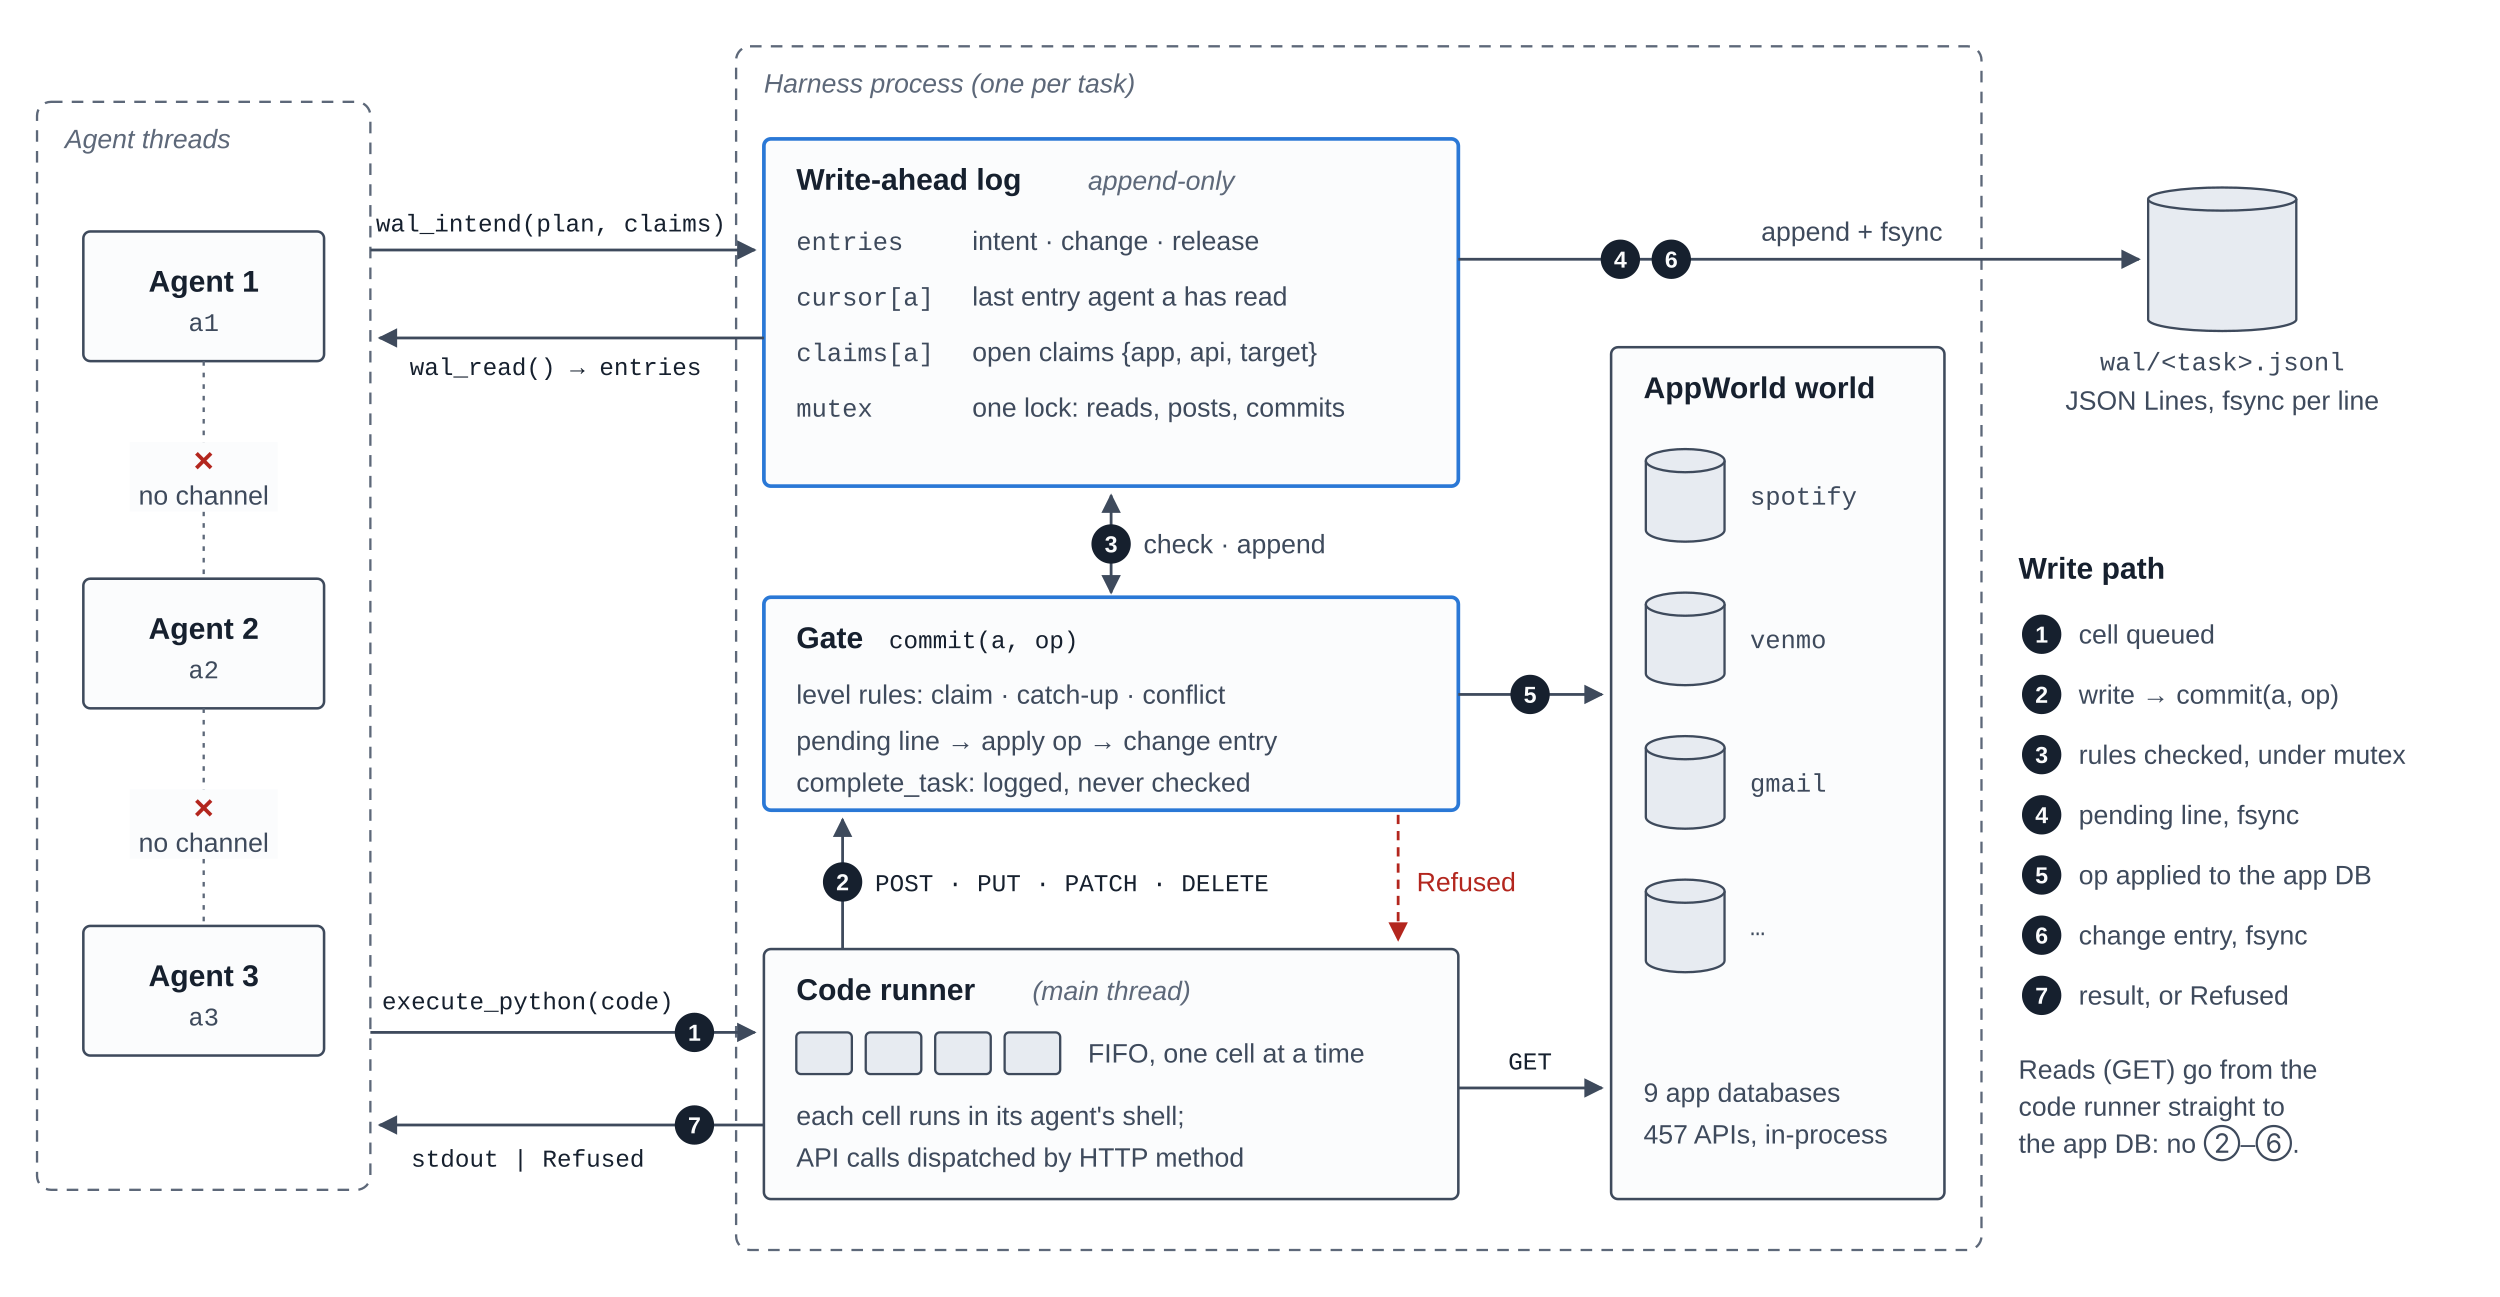
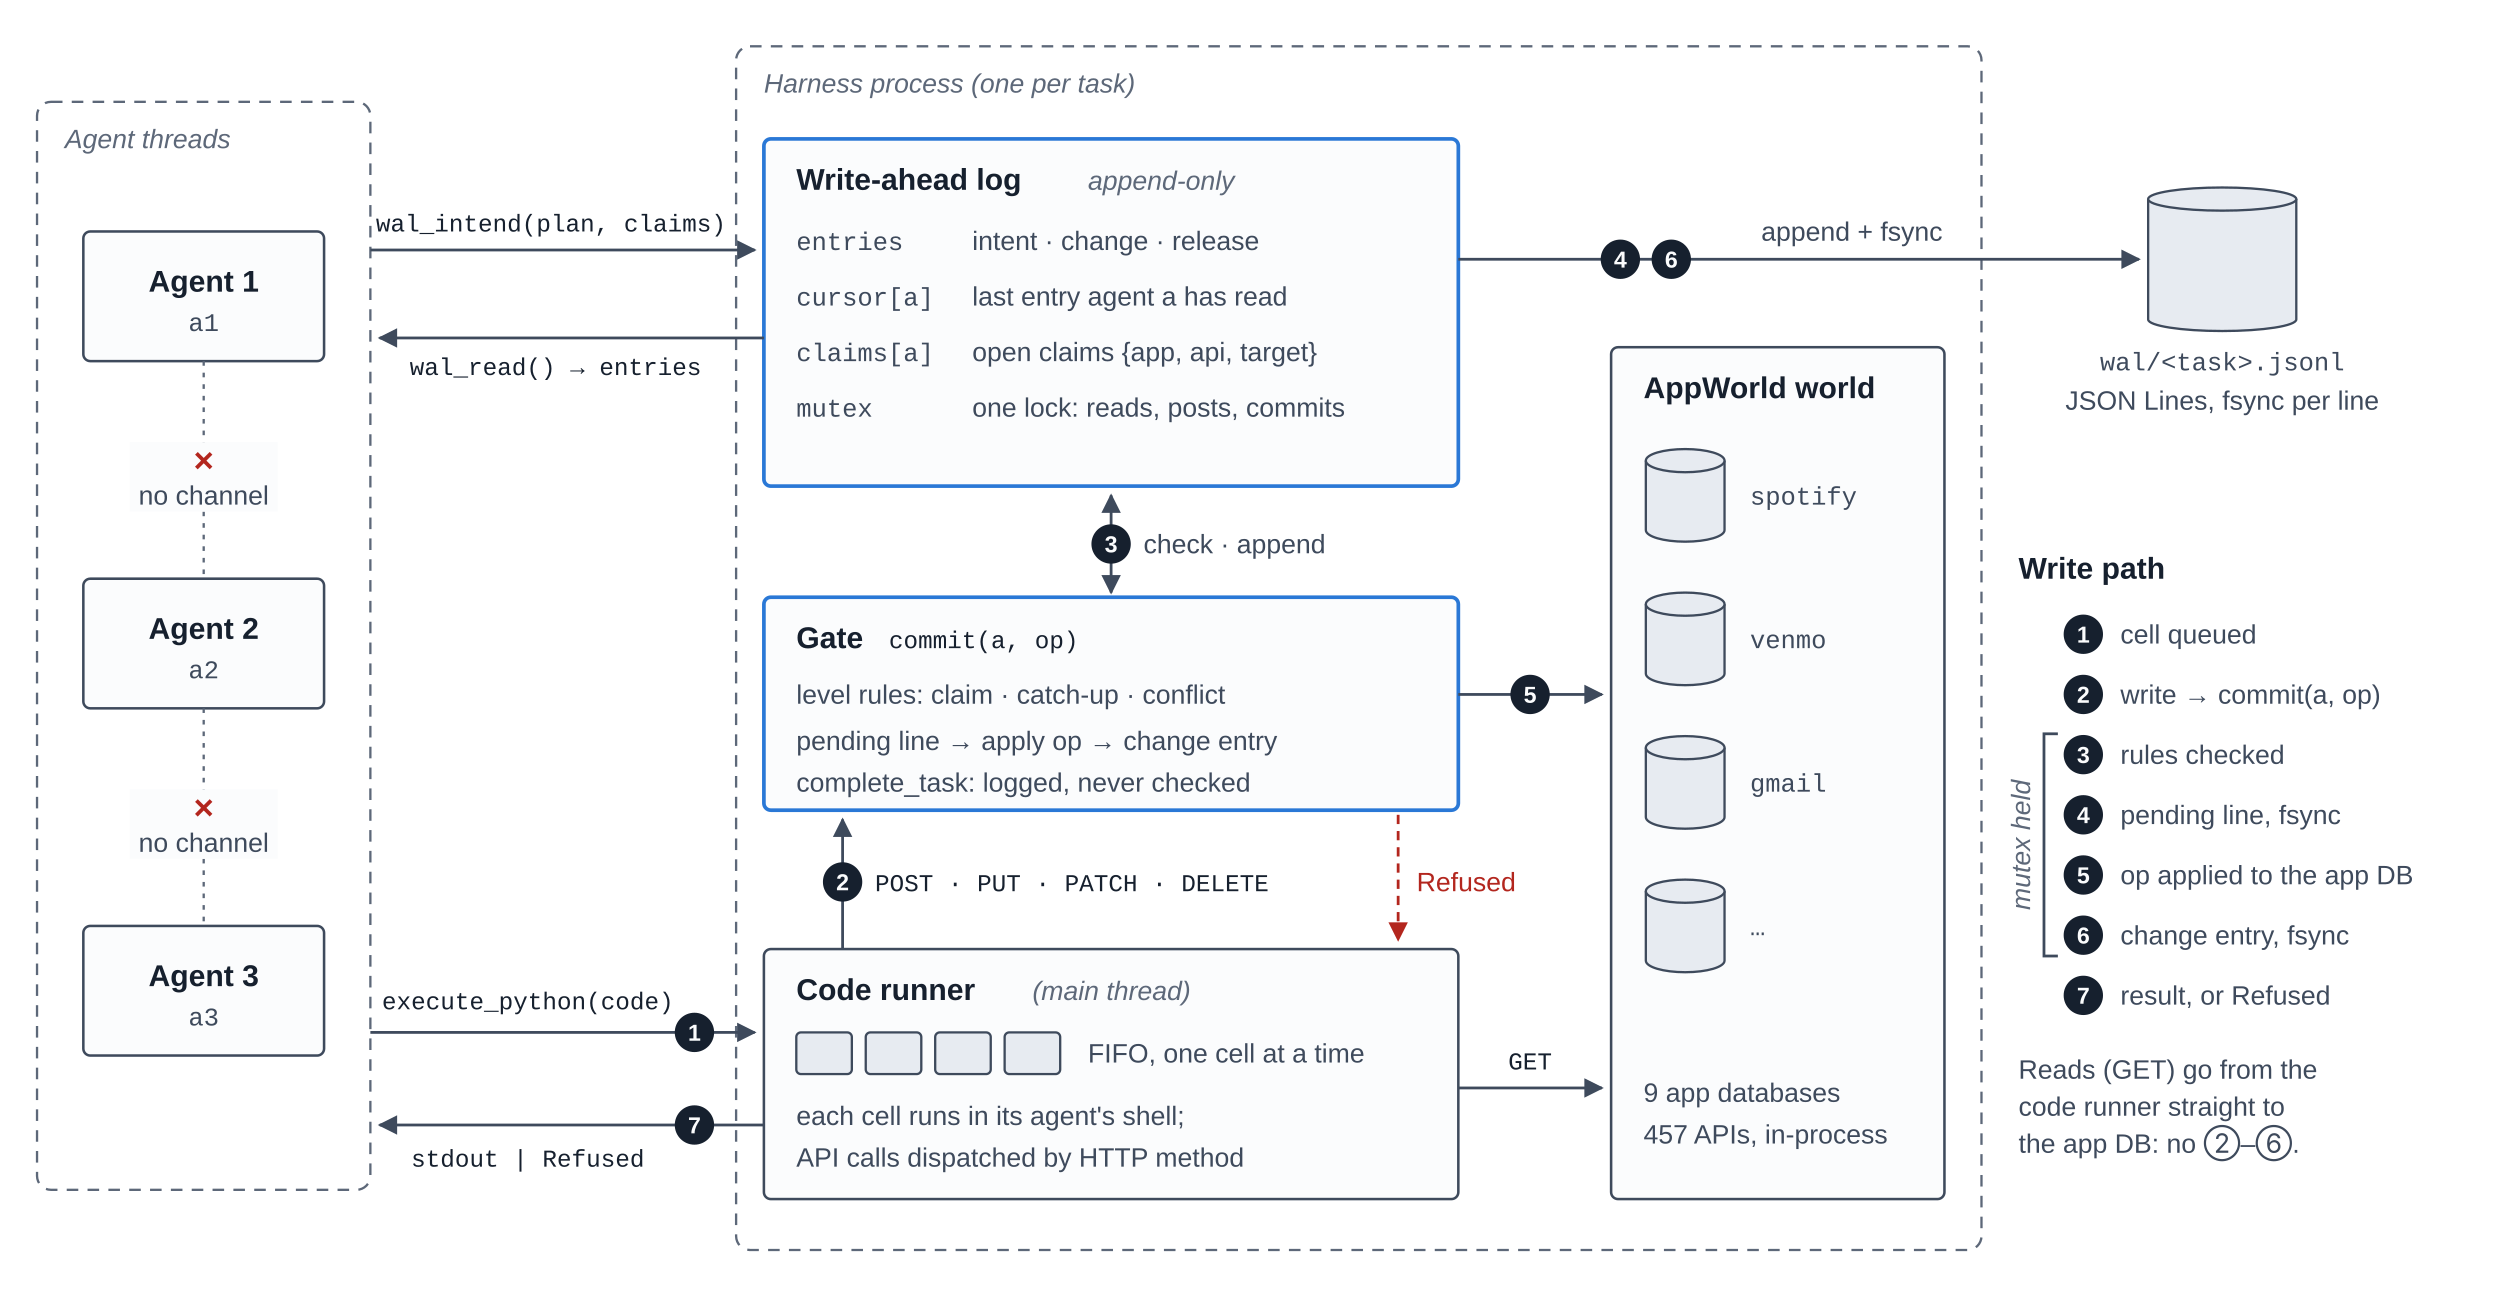
<svg xmlns="http://www.w3.org/2000/svg" viewBox="0 0 1080 560" role="img" aria-label="Architecture of the write-ahead log. Three agent threads have no channel to each other; each calls wal_intend and wal_read on the log and execute_python on the code runner. In the harness process, the code runner sends reads straight to the AppWorld app databases and every write to the gate, commit, which checks the level rules under the log mutex, records a pending line, applies the write and appends a change entry, all forced to the log file on disk.">
  <style>svg { background: #fbfcfd; }
/* SVG text and shapes */
.t-title { font: 600 16px "IBM Plex Sans Condensed", "IBM Plex Sans", "Arial Narrow", Arial, sans-serif; fill: #16202e; }
.t-body { font: 13px "IBM Plex Sans", system-ui, -apple-system, "Segoe UI", Arial, sans-serif; fill: #3e4a5c; }
.t-small { font: 12px "IBM Plex Sans", system-ui, -apple-system, "Segoe UI", Arial, sans-serif; fill: #5d6879; }
.t-mono { font: 500 13px "IBM Plex Mono", ui-monospace, Menlo, Consolas, "Courier New", monospace; fill: #16202e; }
.t-lbl { font: 12px "IBM Plex Sans", system-ui, -apple-system, "Segoe UI", Arial, sans-serif; fill: #3e4a5c; }
.t-lmono { font: 12px "IBM Plex Mono", ui-monospace, Menlo, Consolas, "Courier New", monospace; fill: #3e4a5c; }
.t-cap { font: 600 10.5px "IBM Plex Sans", system-ui, -apple-system, "Segoe UI", Arial, sans-serif; letter-spacing: .07em; fill: #5d6879; }
.t-acc { fill: #2a78d6; }
.t-ref { fill: #b3261e; }
.box { fill: #fbfcfd; stroke: #c9d1dc; stroke-width: 1.2; }
.box-key { fill: #fbfcfd; stroke: #2a78d6; stroke-width: 2; }
.gate { fill: #e2edfb; stroke: #2a78d6; stroke-width: 1.5; }
.card { fill: #e7ebf1; stroke: none; }
.refbar { fill: #fbe2df; stroke: none; }
.edge { stroke: #3e4a5c; stroke-width: 1.5; fill: none; }
.edge-ref { stroke: #b3261e; stroke-width: 1.5; stroke-dasharray: 5 4; fill: none; }
.dot-on { fill: #2a78d6; }
.dot-part { fill: #fbfcfd; stroke: #2a78d6; stroke-width: 1.8; }
.dot-off { fill: #c9d1dc; }
.t-name { font: 600 14px "IBM Plex Sans", system-ui, -apple-system, "Segoe UI", Arial, sans-serif; fill: #16202e; }
.t-chip { font: 500 12px "IBM Plex Sans", system-ui, -apple-system, "Segoe UI", Arial, sans-serif; fill: #16202e; }
.t-glyph { font: 600 9px "IBM Plex Mono", ui-monospace, Menlo, Consolas, "Courier New", monospace; fill: #3e4a5c; }
.ic { fill: none; stroke: #3e4a5c; stroke-width: 1.8; stroke-linecap: round; stroke-linejoin: round; }
.ic-body { fill: #e7ebf1; stroke: #3e4a5c; stroke-width: 1.6; }
.ic-solid { fill: #3e4a5c; }
.ic-acc { fill: #e2edfb; stroke: #2a78d6; stroke-width: 1.8; }
.ic-acc-line { fill: none; stroke: #2a78d6; stroke-width: 3; stroke-linecap: round; stroke-linejoin: round; }
.ic-ok { fill: none; stroke: #22784a; stroke-width: 2.4; stroke-linecap: round; stroke-linejoin: round; }
.ic-ref { fill: none; stroke: #b3261e; stroke-width: 2; stroke-linecap: round; }
.chip { fill: #fbfcfd; stroke: #c9d1dc; stroke-width: 1.2; }
.chip-ref { fill: #fbe2df; stroke: none; }
.badge-ref { fill: #fbe2df; stroke: #b3261e; stroke-width: 1.2; }
.edge-none { fill: none; stroke: #5d6879; stroke-width: 1.3; stroke-dasharray: 3 4; }
.arrowhead { fill: #3e4a5c; }
.arrowhead-ref { fill: #b3261e; }
.p-box { fill: #fbfcfd; stroke: #3e4a5c; stroke-width: 1.1; }
.p-key { fill: #fbfcfd; stroke: #2a78d6; stroke-width: 1.6; }
.p-fill { fill: #e7ebf1; stroke: #3e4a5c; stroke-width: 1; }
.p-bound { fill: none; stroke: #5d6879; stroke-width: 1; stroke-dasharray: 5 4; }
.p-edge { fill: none; stroke: #3e4a5c; stroke-width: 1.2; }
.p-edge-ref { fill: none; stroke: #b3261e; stroke-width: 1.2; stroke-dasharray: 4 3; }
.p-none { fill: none; stroke: #5d6879; stroke-width: 1; stroke-dasharray: 2 3; }
.p-num { fill: #16202e; }
.p-mask { fill: #fbfcfd; stroke: none; }
+ .p-bracket { fill: none; stroke: #3e4a5c; stroke-width: 1.2; }
.p-num-ref { fill: #b3261e; }
.t-num { font: 700 10px "IBM Plex Sans", system-ui, -apple-system, "Segoe UI", Arial, sans-serif; fill: #fbfcfd; }
.t-h { font: 600 13px "IBM Plex Sans", system-ui, -apple-system, "Segoe UI", Arial, sans-serif; fill: #16202e; }
.t-api { font: 10.5px "IBM Plex Mono", ui-monospace, Menlo, Consolas, "Courier New", monospace; fill: #16202e; }
.t-vref { font: 11.5px "IBM Plex Sans", system-ui, -apple-system, "Segoe UI", Arial, sans-serif; fill: #b3261e; }
.t-k { font: 11px "IBM Plex Mono", ui-monospace, Menlo, Consolas, "Courier New", monospace; fill: #3e4a5c; }
.t-v { font: 11.5px "IBM Plex Sans", system-ui, -apple-system, "Segoe UI", Arial, sans-serif; fill: #3e4a5c; }
.t-bound { font: italic 11.5px "IBM Plex Sans", system-ui, -apple-system, "Segoe UI", Arial, sans-serif; fill: #5d6879; }
.t-x { font: 700 15px "IBM Plex Sans", system-ui, -apple-system, "Segoe UI", Arial, sans-serif; fill: #b3261e; }
</style>
  <defs>
    <marker id="pa" viewBox="0 0 10 10" refX="9" refY="5" markerWidth="7" markerHeight="7" orient="auto-start-reverse">
      <path d="M0,0 L10,5 L0,10 z" class="arrowhead" />
    </marker>
    <marker id="pr" viewBox="0 0 10 10" refX="9" refY="5" markerWidth="7" markerHeight="7" orient="auto-start-reverse">
      <path d="M0,0 L10,5 L0,10 z" class="arrowhead-ref" />
    </marker>
  </defs>
  <rect class="p-bound" x="16" y="44" width="144" height="470" rx="6" />
  <text class="t-bound" x="28" y="64" text-anchor="start">Agent threads</text>
  <rect class="p-box" x="36" y="100" width="104" height="56" rx="3" />
  <text class="t-h" x="88" y="126" text-anchor="middle">Agent 1</text>
  <text class="t-k" x="88" y="143" text-anchor="middle">a1</text>
  <rect class="p-box" x="36" y="250" width="104" height="56" rx="3" />
  <text class="t-h" x="88" y="276" text-anchor="middle">Agent 2</text>
  <text class="t-k" x="88" y="293" text-anchor="middle">a2</text>
  <rect class="p-box" x="36" y="400" width="104" height="56" rx="3" />
  <text class="t-h" x="88" y="426" text-anchor="middle">Agent 3</text>
  <text class="t-k" x="88" y="443" text-anchor="middle">a3</text>
  <line class="p-none" x1="88" y1="156" x2="88" y2="250" />
  <rect class="p-mask" x="56" y="191.0" width="64" height="30" rx="0" />
  <text class="t-x" x="88" y="204.0" text-anchor="middle">×</text>
  <text class="t-v" x="88" y="218.0" text-anchor="middle">no channel</text>
  <line class="p-none" x1="88" y1="306" x2="88" y2="400" />
  <rect class="p-mask" x="56" y="341.0" width="64" height="30" rx="0" />
  <text class="t-x" x="88" y="354.0" text-anchor="middle">×</text>
  <text class="t-v" x="88" y="368.0" text-anchor="middle">no channel</text>
  <rect class="p-bound" x="318" y="20" width="538" height="520" rx="6" />
  <text class="t-bound" x="330" y="40" text-anchor="start">Harness process (one per task)</text>
  <rect class="p-key" x="330" y="60" width="300" height="150" rx="3" />
  <text class="t-h" x="344" y="82" text-anchor="start">Write-ahead log</text>
  <text class="t-bound" x="470" y="82" text-anchor="start">append-only</text>
  <text class="t-k" x="344" y="108" text-anchor="start">entries</text>
  <text class="t-v" x="420" y="108" text-anchor="start">intent · change · release</text>
  <text class="t-k" x="344" y="132" text-anchor="start">cursor[a]</text>
  <text class="t-v" x="420" y="132" text-anchor="start">last entry agent a has read</text>
  <text class="t-k" x="344" y="156" text-anchor="start">claims[a]</text>
  <text class="t-v" x="420" y="156" text-anchor="start">open claims {app, api, target}</text>
  <text class="t-k" x="344" y="180" text-anchor="start">mutex</text>
  <text class="t-v" x="420" y="180" text-anchor="start">one lock: reads, posts, commits</text>
  <rect class="p-key" x="330" y="258" width="300" height="92" rx="3" />
  <text class="t-h" x="344" y="280" text-anchor="start">Gate</text>
  <text class="t-api" x="384" y="280" text-anchor="start">commit(a, op)</text>
  <text class="t-v" x="344" y="304" text-anchor="start">level rules: claim · catch-up · conflict</text>
  <text class="t-v" x="344" y="324" text-anchor="start">pending line → apply op → change entry</text>
  <text class="t-v" x="344" y="342" text-anchor="start">complete_task: logged, never checked</text>
  <rect class="p-box" x="330" y="410" width="300" height="108" rx="3" />
  <text class="t-h" x="344" y="432" text-anchor="start">Code runner</text>
  <text class="t-bound" x="446" y="432" text-anchor="start">(main thread)</text>
  <rect class="p-fill" x="344" y="446" width="24" height="18" rx="2" />
  <rect class="p-fill" x="374" y="446" width="24" height="18" rx="2" />
  <rect class="p-fill" x="404" y="446" width="24" height="18" rx="2" />
  <rect class="p-fill" x="434" y="446" width="24" height="18" rx="2" />
  <text class="t-v" x="470" y="459" text-anchor="start">FIFO, one cell at a time</text>
  <text class="t-v" x="344" y="486" text-anchor="start">each cell runs in its agent's shell;</text>
  <text class="t-v" x="344" y="504" text-anchor="start">API calls dispatched by HTTP method</text>
  <rect class="p-box" x="696" y="150" width="144" height="368" rx="3" />
  <text class="t-h" x="710" y="172" text-anchor="start">AppWorld world</text>
  <path class="p-fill" d="M711.0,199.0 V229.0 A17.0,5 0 0,0 745.0,229.0 V199.0" />
  <ellipse class="p-fill" cx="728" cy="199.0" rx="17.0" ry="5" />
  <text class="t-k" x="756" y="218" text-anchor="start">spotify</text>
  <path class="p-fill" d="M711.0,261.0 V291.0 A17.0,5 0 0,0 745.0,291.0 V261.0" />
  <ellipse class="p-fill" cx="728" cy="261.0" rx="17.0" ry="5" />
  <text class="t-k" x="756" y="280" text-anchor="start">venmo</text>
  <path class="p-fill" d="M711.0,323.0 V353.0 A17.0,5 0 0,0 745.0,353.0 V323.0" />
  <ellipse class="p-fill" cx="728" cy="323.0" rx="17.0" ry="5" />
  <text class="t-k" x="756" y="342" text-anchor="start">gmail</text>
  <path class="p-fill" d="M711.0,385.0 V415.0 A17.0,5 0 0,0 745.0,415.0 V385.0" />
  <ellipse class="p-fill" cx="728" cy="385.0" rx="17.0" ry="5" />
  <text class="t-k" x="756" y="404" text-anchor="start">…</text>
  <text class="t-v" x="710" y="476" text-anchor="start">9 app databases</text>
  <text class="t-v" x="710" y="494" text-anchor="start">457 APIs, in-process</text>
  <path class="p-fill" d="M928.0,86.0 V138.0 A32.0,5 0 0,0 992.0,138.0 V86.0" />
  <ellipse class="p-fill" cx="960" cy="86.0" rx="32.0" ry="5" />
  <text class="t-k" x="960" y="160" text-anchor="middle">wal/&lt;task&gt;.jsonl</text>
  <text class="t-v" x="960" y="177" text-anchor="middle">JSON Lines, fsync per line</text>
  <line class="p-edge" x1="160" y1="108" x2="326" y2="108" marker-end="url(#pa)" />
  <text class="t-api" x="238" y="100" text-anchor="middle">wal_intend(plan, claims)</text>
  <line class="p-edge" x1="330" y1="146" x2="164" y2="146" marker-end="url(#pa)" />
  <text class="t-api" x="240" y="162" text-anchor="middle">wal_read() → entries</text>
  <line class="p-edge" x1="160" y1="446" x2="326" y2="446" marker-end="url(#pa)" />
  <text class="t-api" x="228" y="436" text-anchor="middle">execute_python(code)</text>
  <circle class="p-num" cx="300" cy="446" r="8.5" />
  <text class="t-num" x="300" y="449.6" text-anchor="middle">1</text>
  <line class="p-edge" x1="330" y1="486" x2="164" y2="486" marker-end="url(#pa)" />
  <text class="t-api" x="228" y="504" text-anchor="middle">stdout | Refused</text>
  <circle class="p-num" cx="300" cy="486" r="8.5" />
  <text class="t-num" x="300" y="489.6" text-anchor="middle">7</text>
  <line class="p-edge" x1="364" y1="410" x2="364" y2="354" marker-end="url(#pa)" />
  <circle class="p-num" cx="364" cy="381" r="8.5" />
  <text class="t-num" x="364" y="384.6" text-anchor="middle">2</text>
  <text class="t-api" x="378" y="385" text-anchor="start">POST · PUT · PATCH · DELETE</text>
  <line class="p-edge-ref" x1="604" y1="352" x2="604" y2="406" marker-end="url(#pr)" />
  <text class="t-vref" x="612" y="385" text-anchor="start">Refused</text>
  <line class="p-edge" x1="480" y1="256" x2="480" y2="214" marker-end="url(#pa)" marker-start="url(#pa)" />
  <circle class="p-num" cx="480" cy="235" r="8.5" />
  <text class="t-num" x="480" y="238.6" text-anchor="middle">3</text>
  <text class="t-v" x="494" y="239" text-anchor="start">check · append</text>
  <line class="p-edge" x1="630" y1="300" x2="692" y2="300" marker-end="url(#pa)" />
  <circle class="p-num" cx="661" cy="300" r="8.5" />
  <text class="t-num" x="661" y="303.6" text-anchor="middle">5</text>
  <line class="p-edge" x1="630" y1="470" x2="692" y2="470" marker-end="url(#pa)" />
  <text class="t-api" x="661" y="462" text-anchor="middle">GET</text>
  <line class="p-edge" x1="630" y1="112" x2="924" y2="112" marker-end="url(#pa)" />
  <circle class="p-num" cx="700" cy="112" r="8.5" />
  <text class="t-num" x="700" y="115.6" text-anchor="middle">4</text>
  <circle class="p-num" cx="722" cy="112" r="8.5" />
  <text class="t-num" x="722" y="115.6" text-anchor="middle">6</text>
  <text class="t-v" x="800" y="104" text-anchor="middle">append + fsync</text>
  <text class="t-h" x="872" y="250" text-anchor="start">Write path</text>
-   <circle class="p-num" cx="882" cy="274" r="8.5" />
-   <text class="t-num" x="882" y="277.6" text-anchor="middle">1</text>
-   <text class="t-v" x="898" y="278" text-anchor="start">cell queued</text>
-   <circle class="p-num" cx="882" cy="300" r="8.5" />
-   <text class="t-num" x="882" y="303.6" text-anchor="middle">2</text>
-   <text class="t-v" x="898" y="304" text-anchor="start">write → commit(a, op)</text>
-   <circle class="p-num" cx="882" cy="326" r="8.5" />
-   <text class="t-num" x="882" y="329.6" text-anchor="middle">3</text>
-   <text class="t-v" x="898" y="330" text-anchor="start">rules checked, under mutex</text>
-   <circle class="p-num" cx="882" cy="352" r="8.5" />
-   <text class="t-num" x="882" y="355.6" text-anchor="middle">4</text>
-   <text class="t-v" x="898" y="356" text-anchor="start">pending line, fsync</text>
-   <circle class="p-num" cx="882" cy="378" r="8.5" />
-   <text class="t-num" x="882" y="381.6" text-anchor="middle">5</text>
-   <text class="t-v" x="898" y="382" text-anchor="start">op applied to the app DB</text>
-   <circle class="p-num" cx="882" cy="404" r="8.5" />
-   <text class="t-num" x="882" y="407.6" text-anchor="middle">6</text>
-   <text class="t-v" x="898" y="408" text-anchor="start">change entry, fsync</text>
-   <circle class="p-num" cx="882" cy="430" r="8.5" />
-   <text class="t-num" x="882" y="433.6" text-anchor="middle">7</text>
-   <text class="t-v" x="898" y="434" text-anchor="start">result, or Refused</text>
+   <circle class="p-num" cx="900" cy="274" r="8.5" />
+   <text class="t-num" x="900" y="277.6" text-anchor="middle">1</text>
+   <text class="t-v" x="916" y="278" text-anchor="start">cell queued</text>
+   <circle class="p-num" cx="900" cy="300" r="8.5" />
+   <text class="t-num" x="900" y="303.6" text-anchor="middle">2</text>
+   <text class="t-v" x="916" y="304" text-anchor="start">write → commit(a, op)</text>
+   <circle class="p-num" cx="900" cy="326" r="8.5" />
+   <text class="t-num" x="900" y="329.6" text-anchor="middle">3</text>
+   <text class="t-v" x="916" y="330" text-anchor="start">rules checked</text>
+   <circle class="p-num" cx="900" cy="352" r="8.5" />
+   <text class="t-num" x="900" y="355.6" text-anchor="middle">4</text>
+   <text class="t-v" x="916" y="356" text-anchor="start">pending line, fsync</text>
+   <circle class="p-num" cx="900" cy="378" r="8.5" />
+   <text class="t-num" x="900" y="381.6" text-anchor="middle">5</text>
+   <text class="t-v" x="916" y="382" text-anchor="start">op applied to the app DB</text>
+   <circle class="p-num" cx="900" cy="404" r="8.5" />
+   <text class="t-num" x="900" y="407.6" text-anchor="middle">6</text>
+   <text class="t-v" x="916" y="408" text-anchor="start">change entry, fsync</text>
+   <circle class="p-num" cx="900" cy="430" r="8.5" />
+   <text class="t-num" x="900" y="433.6" text-anchor="middle">7</text>
+   <text class="t-v" x="916" y="434" text-anchor="start">result, or Refused</text>
+   <path class="p-bracket" d="M889,317 H883 V413 H889" />
+   <text class="t-bound" transform="translate(877,365) rotate(-90)" text-anchor="middle">mutex held</text>
  <text class="t-v" x="872" y="466" text-anchor="start">Reads (GET) go from the</text>
  <text class="t-v" x="872" y="482" text-anchor="start">code runner straight to</text>
  <text class="t-v" x="872" y="498" text-anchor="start">the app DB: no ②–⑥.</text>
</svg>
